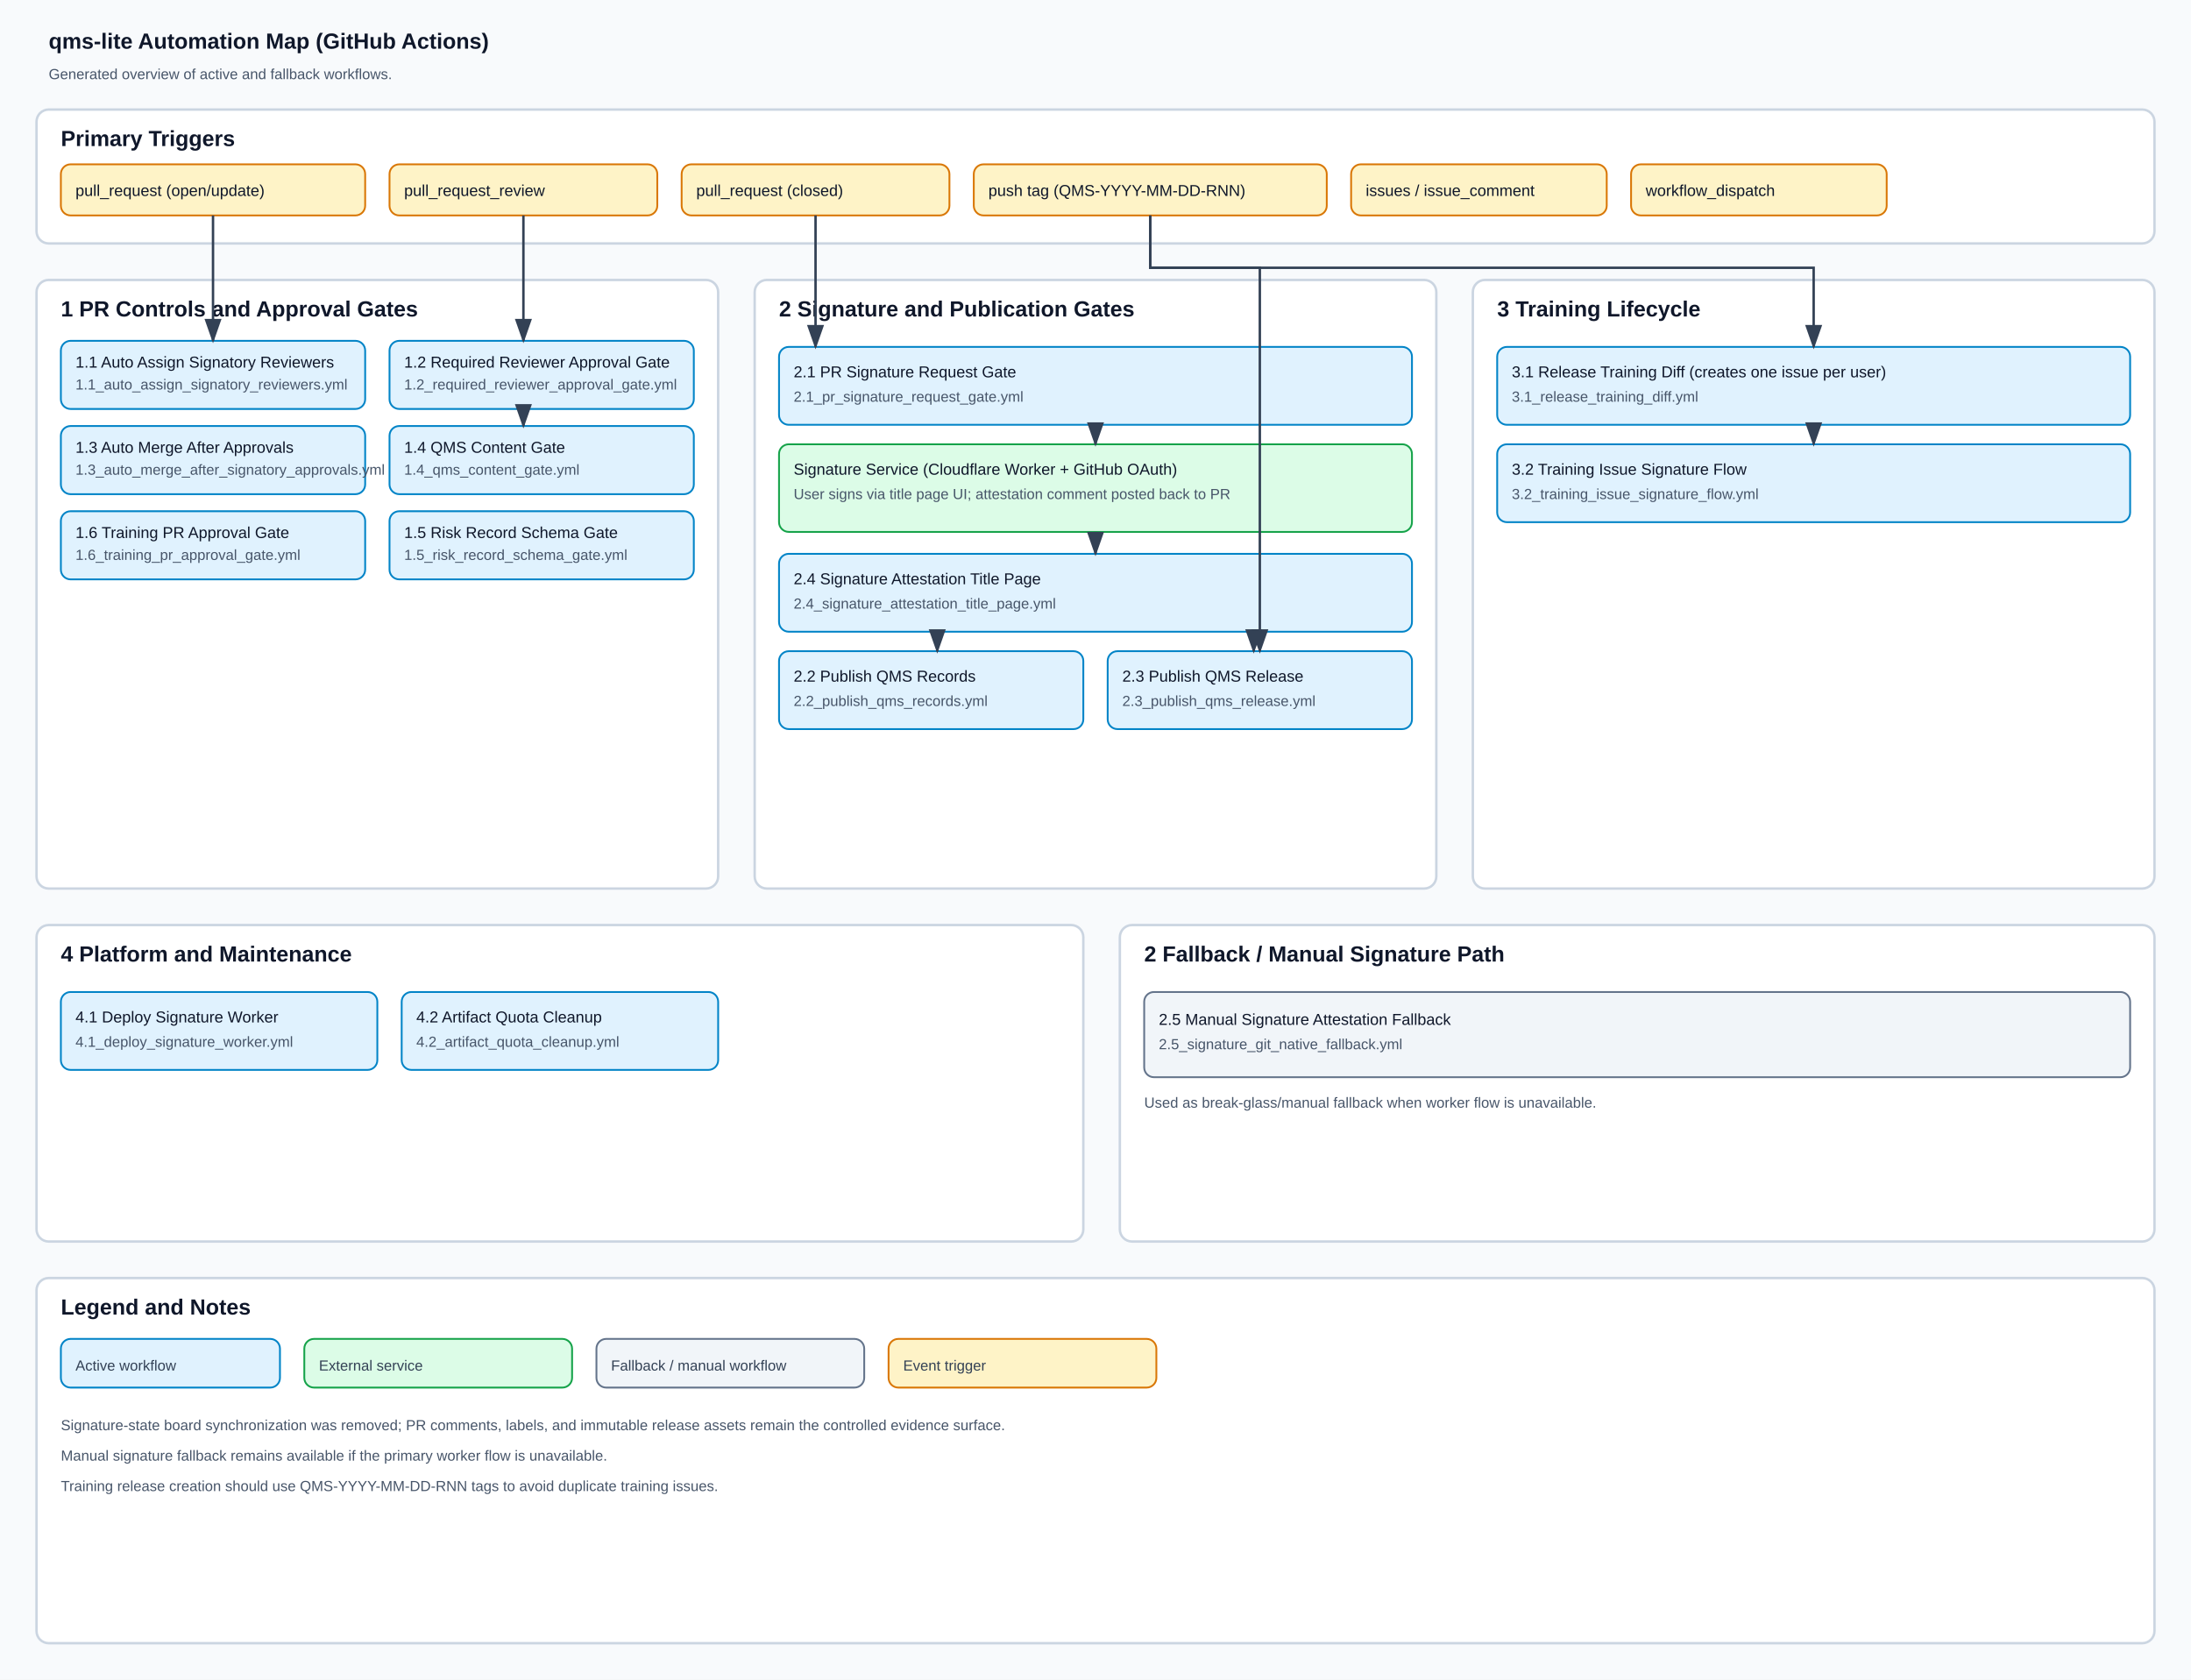
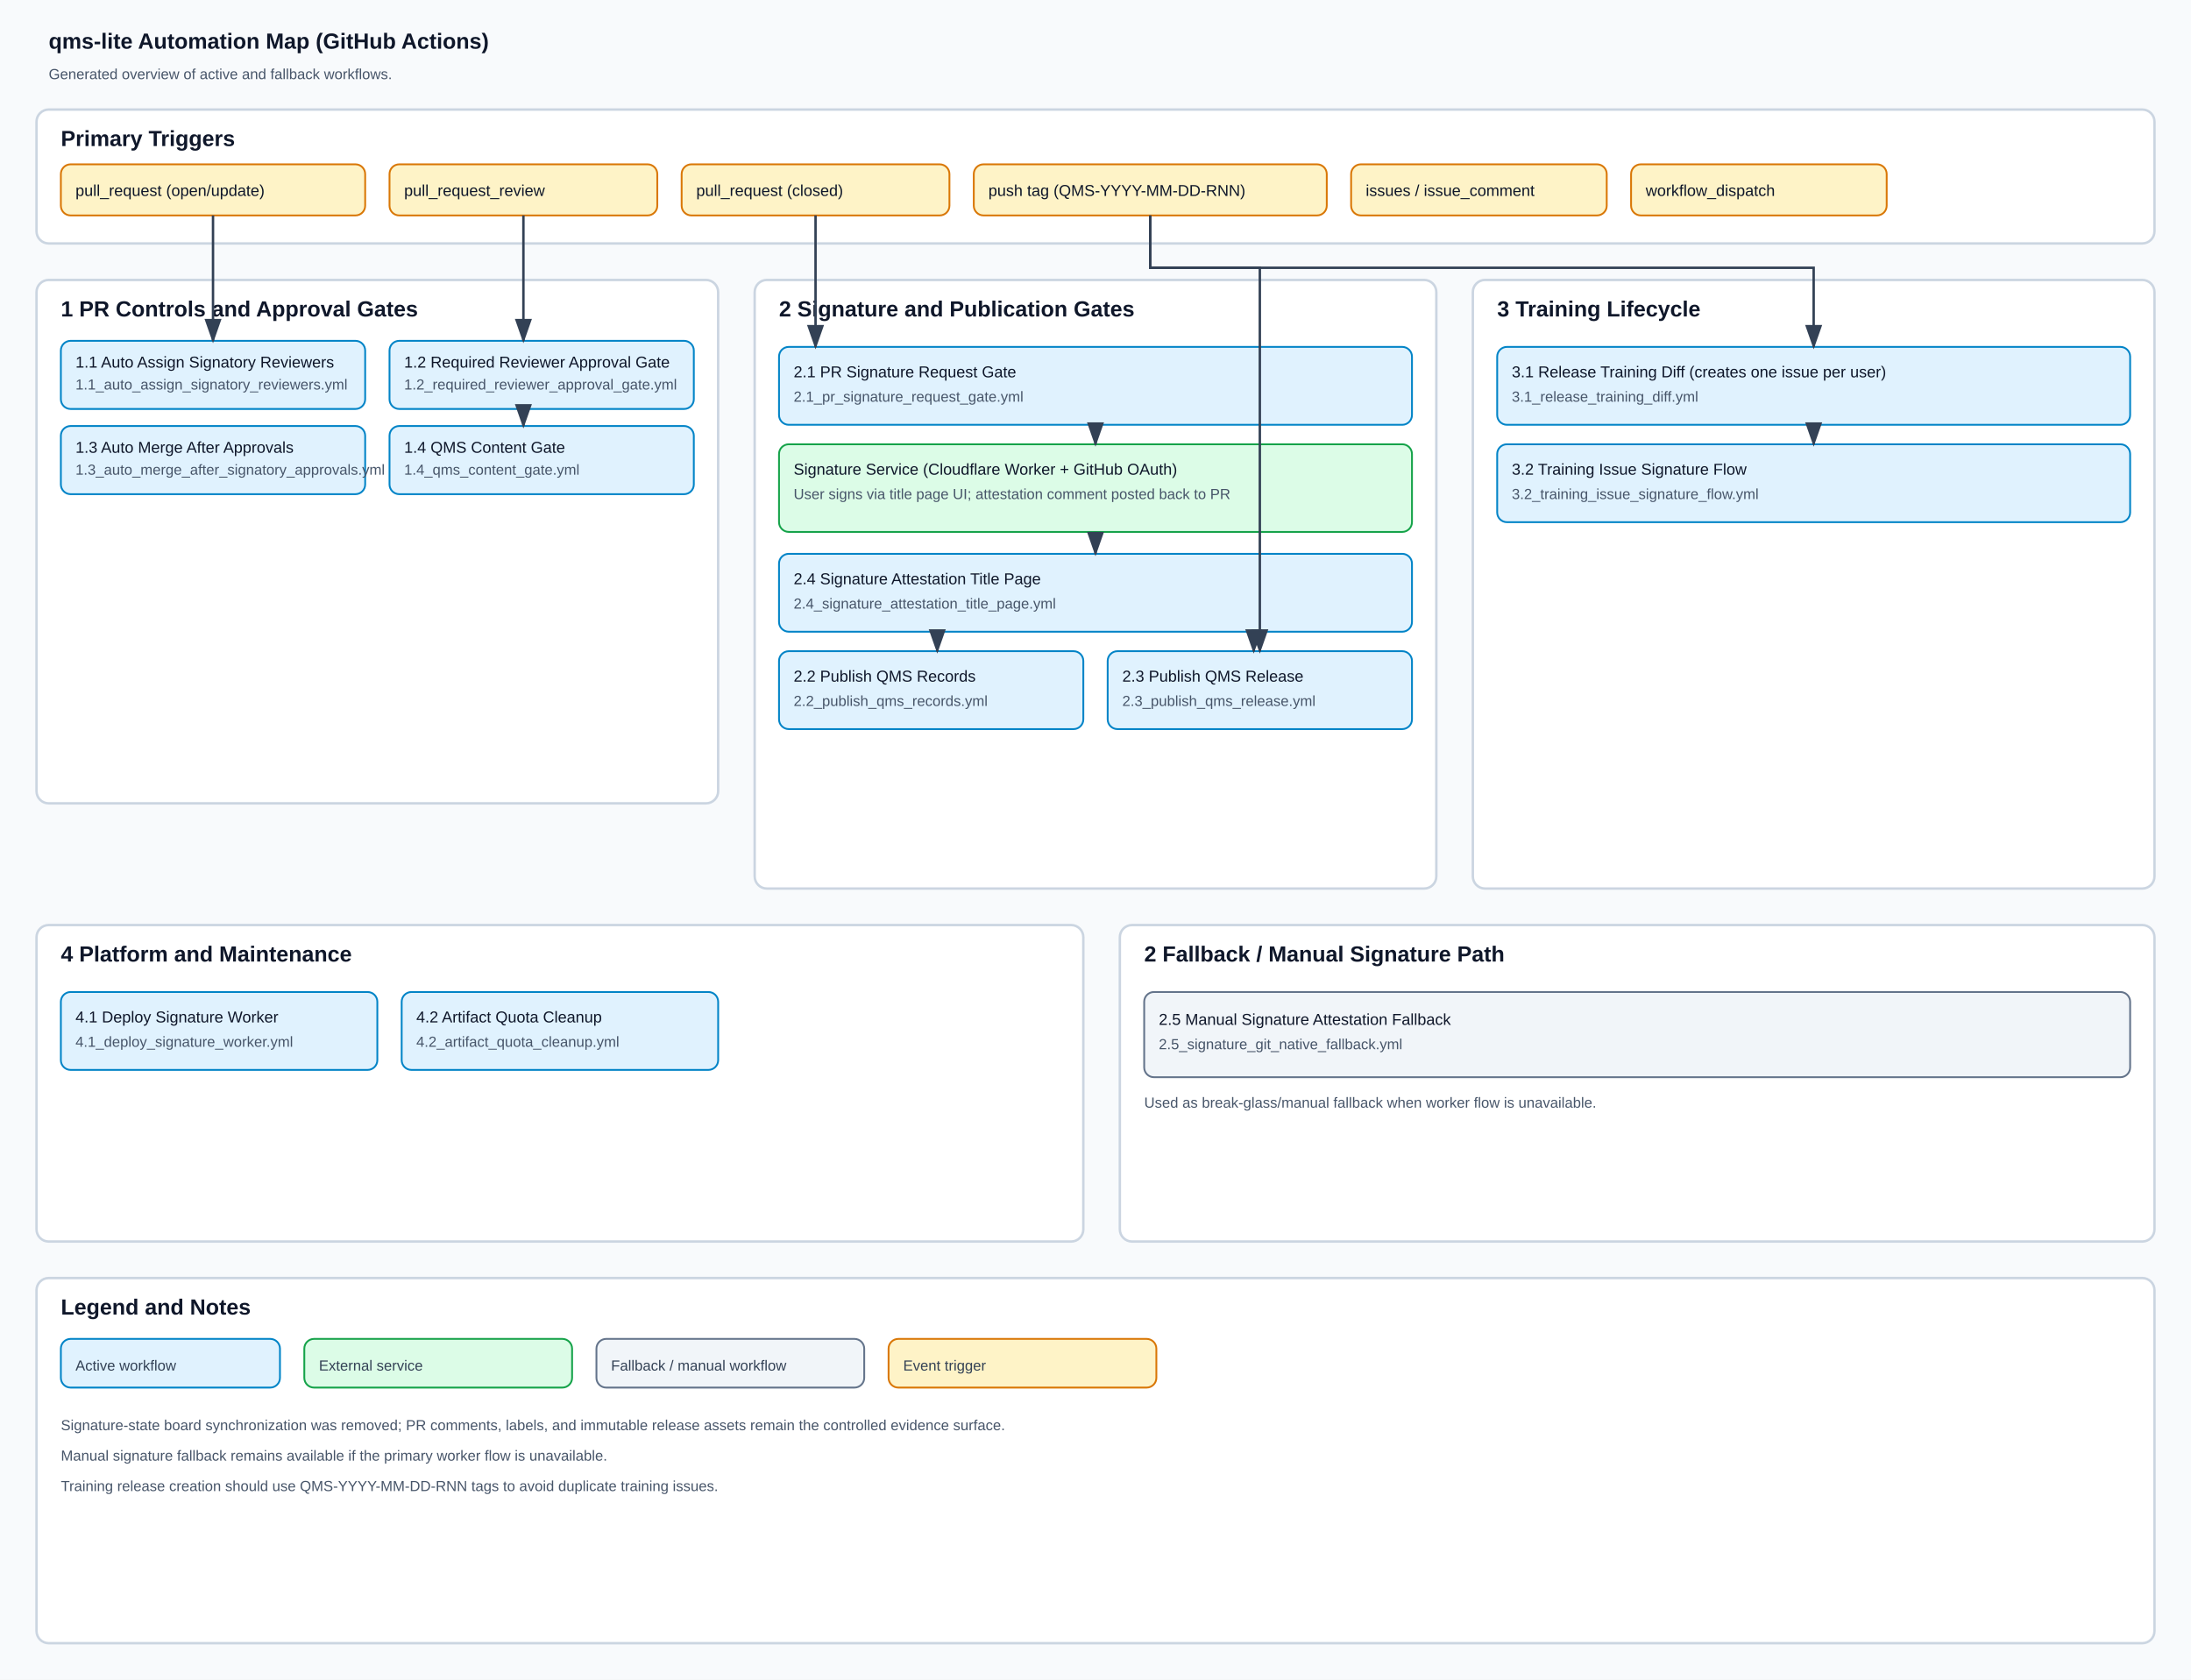
<svg xmlns="http://www.w3.org/2000/svg" width="1800" height="1380" viewBox="0 0 1800 1380" role="img" aria-labelledby="title desc">
  <defs>
    <style>
      .bg { fill: #f8fafc; }
      .panel { fill: #ffffff; stroke: #cbd5e1; stroke-width: 2; rx: 10; }
      .panel-title { font: 700 18px Arial, Helvetica, sans-serif; fill: #0f172a; }
      .node { fill: #e0f2fe; stroke: #0284c7; stroke-width: 1.5; rx: 8; }
      .node-text { font: 13px Arial, Helvetica, sans-serif; fill: #0f172a; }
      .ext { fill: #dcfce7; stroke: #16a34a; stroke-width: 1.5; rx: 8; }
      .legacy { fill: #f1f5f9; stroke: #64748b; stroke-width: 1.5; rx: 8; }
      .event { fill: #fef3c7; stroke: #d97706; stroke-width: 1.5; rx: 8; }
      .arrow { stroke: #334155; stroke-width: 2; fill: none; marker-end: url(#arrowhead); }
      .dashed { stroke-dasharray: 8 6; }
      .legend { font: 12px Arial, Helvetica, sans-serif; fill: #334155; }
      .small { font: 12px Arial, Helvetica, sans-serif; fill: #475569; }
    </style>
    <marker id="arrowhead" markerWidth="10" markerHeight="7" refX="9" refY="3.5" orient="auto">
      <polygon points="0 0, 10 3.5, 0 7" fill="#334155" />
    </marker>
  </defs>
  <rect class="bg" x="0" y="0" width="1800" height="1380" />
  <text x="40" y="40" class="panel-title">qms-lite Automation Map (GitHub Actions)</text>
  <text x="40" y="65" class="small">Generated overview of active and fallback workflows.</text>
  <rect class="panel" x="30" y="90" width="1740" height="110" />
  <text x="50" y="120" class="panel-title">Primary Triggers</text>
  <rect class="event" x="50" y="135" width="250" height="42" />
  <text x="62" y="161" class="node-text">pull_request (open/update)</text>
  <rect class="event" x="320" y="135" width="220" height="42" />
  <text x="332" y="161" class="node-text">pull_request_review</text>
  <rect class="event" x="560" y="135" width="220" height="42" />
  <text x="572" y="161" class="node-text">pull_request (closed)</text>
  <rect class="event" x="800" y="135" width="290" height="42" />
  <text x="812" y="161" class="node-text">push tag (QMS-YYYY-MM-DD-RNN)</text>
  <rect class="event" x="1110" y="135" width="210" height="42" />
  <text x="1122" y="161" class="node-text">issues / issue_comment</text>
  <rect class="event" x="1340" y="135" width="210" height="42" />
  <text x="1352" y="161" class="node-text">workflow_dispatch</text>
-   <rect class="panel" x="30" y="230" width="560" height="500" />
+   <rect class="panel" x="30" y="230" width="560" height="430" />
  <text x="50" y="260" class="panel-title">1 PR Controls and Approval Gates</text>
  <rect class="node" x="50" y="280" width="250" height="56" />
  <text x="62" y="302" class="node-text">1.1 Auto Assign Signatory Reviewers</text>
  <text x="62" y="320" class="small">1.1_auto_assign_signatory_reviewers.yml</text>
  <rect class="node" x="320" y="280" width="250" height="56" />
  <text x="332" y="302" class="node-text">1.2 Required Reviewer Approval Gate</text>
  <text x="332" y="320" class="small">1.2_required_reviewer_approval_gate.yml</text>
  <rect class="node" x="50" y="350" width="250" height="56" />
  <text x="62" y="372" class="node-text">1.3 Auto Merge After Approvals</text>
  <text x="62" y="390" class="small">1.3_auto_merge_after_signatory_approvals.yml</text>
  <rect class="node" x="320" y="350" width="250" height="56" />
  <text x="332" y="372" class="node-text">1.4 QMS Content Gate</text>
  <text x="332" y="390" class="small">1.4_qms_content_gate.yml</text>
-   <rect class="node" x="50" y="420" width="250" height="56" />
-   <text x="62" y="442" class="node-text">1.6 Training PR Approval Gate</text>
-   <text x="62" y="460" class="small">1.6_training_pr_approval_gate.yml</text>
-   <rect class="node" x="320" y="420" width="250" height="56" />
-   <text x="332" y="442" class="node-text">1.5 Risk Record Schema Gate</text>
-   <text x="332" y="460" class="small">1.5_risk_record_schema_gate.yml</text>
  <path class="arrow" d="M175 177 L175 280" />
  <path class="arrow" d="M430 177 L430 280" />
  <path class="arrow" d="M430 336 L430 350" />
  <rect class="panel" x="620" y="230" width="560" height="500" />
  <text x="640" y="260" class="panel-title">2 Signature and Publication Gates</text>
  <rect class="node" x="640" y="285" width="520" height="64" />
  <text x="652" y="310" class="node-text">2.1 PR Signature Request Gate</text>
  <text x="652" y="330" class="small">2.1_pr_signature_request_gate.yml</text>
  <rect class="ext" x="640" y="365" width="520" height="72" />
  <text x="652" y="390" class="node-text">Signature Service (Cloudflare Worker + GitHub OAuth)</text>
  <text x="652" y="410" class="small">User signs via title page UI; attestation comment posted back to PR</text>
  <rect class="node" x="640" y="455" width="520" height="64" />
  <text x="652" y="480" class="node-text">2.4 Signature Attestation Title Page</text>
  <text x="652" y="500" class="small">2.4_signature_attestation_title_page.yml</text>
  <rect class="node" x="640" y="535" width="250" height="64" />
  <text x="652" y="560" class="node-text">2.2 Publish QMS Records</text>
  <text x="652" y="580" class="small">2.2_publish_qms_records.yml</text>
  <rect class="node" x="910" y="535" width="250" height="64" />
  <text x="922" y="560" class="node-text">2.3 Publish QMS Release</text>
  <text x="922" y="580" class="small">2.3_publish_qms_release.yml</text>
  <path class="arrow" d="M670 177 L670 285" />
  <path class="arrow" d="M900 349 L900 365" />
  <path class="arrow" d="M900 437 L900 455" />
  <path class="arrow" d="M770 519 L770 535" />
  <path class="arrow" d="M1030 519 L1030 535" />
  <path class="arrow" d="M945 177 L945 220 L1035 220 L1035 535" />
  <rect class="panel" x="1210" y="230" width="560" height="500" />
  <text x="1230" y="260" class="panel-title">3 Training Lifecycle</text>
  <rect class="node" x="1230" y="285" width="520" height="64" />
  <text x="1242" y="310" class="node-text">3.1 Release Training Diff (creates one issue per user)</text>
  <text x="1242" y="330" class="small">3.1_release_training_diff.yml</text>
  <rect class="node" x="1230" y="365" width="520" height="64" />
  <text x="1242" y="390" class="node-text">3.2 Training Issue Signature Flow</text>
  <text x="1242" y="410" class="small">3.2_training_issue_signature_flow.yml</text>
  <path class="arrow" d="M945 177 L945 220 L1490 220 L1490 285" />
  <path class="arrow" d="M1490 349 L1490 365" />
  <rect class="panel" x="30" y="760" width="860" height="260" />
  <text x="50" y="790" class="panel-title">4 Platform and Maintenance</text>
  <rect class="node" x="50" y="815" width="260" height="64" />
  <text x="62" y="840" class="node-text">4.1 Deploy Signature Worker</text>
  <text x="62" y="860" class="small">4.1_deploy_signature_worker.yml</text>
  <rect class="node" x="330" y="815" width="260" height="64" />
  <text x="342" y="840" class="node-text">4.2 Artifact Quota Cleanup</text>
  <text x="342" y="860" class="small">4.2_artifact_quota_cleanup.yml</text>
  <rect class="panel" x="920" y="760" width="850" height="260" />
  <text x="940" y="790" class="panel-title">2 Fallback / Manual Signature Path</text>
  <rect class="legacy" x="940" y="815" width="810" height="70" />
  <text x="952" y="842" class="node-text">2.5 Manual Signature Attestation Fallback</text>
  <text x="952" y="862" class="small">2.5_signature_git_native_fallback.yml</text>
  <text x="940" y="910" class="small">Used as break-glass/manual fallback when worker flow is unavailable.</text>
  <rect class="panel" x="30" y="1050" width="1740" height="300" />
  <text x="50" y="1080" class="panel-title">Legend and Notes</text>
  <rect class="node" x="50" y="1100" width="180" height="40" />
  <text x="62" y="1126" class="legend">Active workflow</text>
  <rect class="ext" x="250" y="1100" width="220" height="40" />
  <text x="262" y="1126" class="legend">External service</text>
  <rect class="legacy" x="490" y="1100" width="220" height="40" />
  <text x="502" y="1126" class="legend">Fallback / manual workflow</text>
  <rect class="event" x="730" y="1100" width="220" height="40" />
  <text x="742" y="1126" class="legend">Event trigger</text>
  <text x="50" y="1175" class="small">Signature-state board synchronization was removed; PR comments, labels, and immutable release assets remain the controlled evidence surface.</text>
  <text x="50" y="1200" class="small">Manual signature fallback remains available if the primary worker flow is unavailable.</text>
  <text x="50" y="1225" class="small">Training release creation should use QMS-YYYY-MM-DD-RNN tags to avoid duplicate training issues.</text>
</svg>
